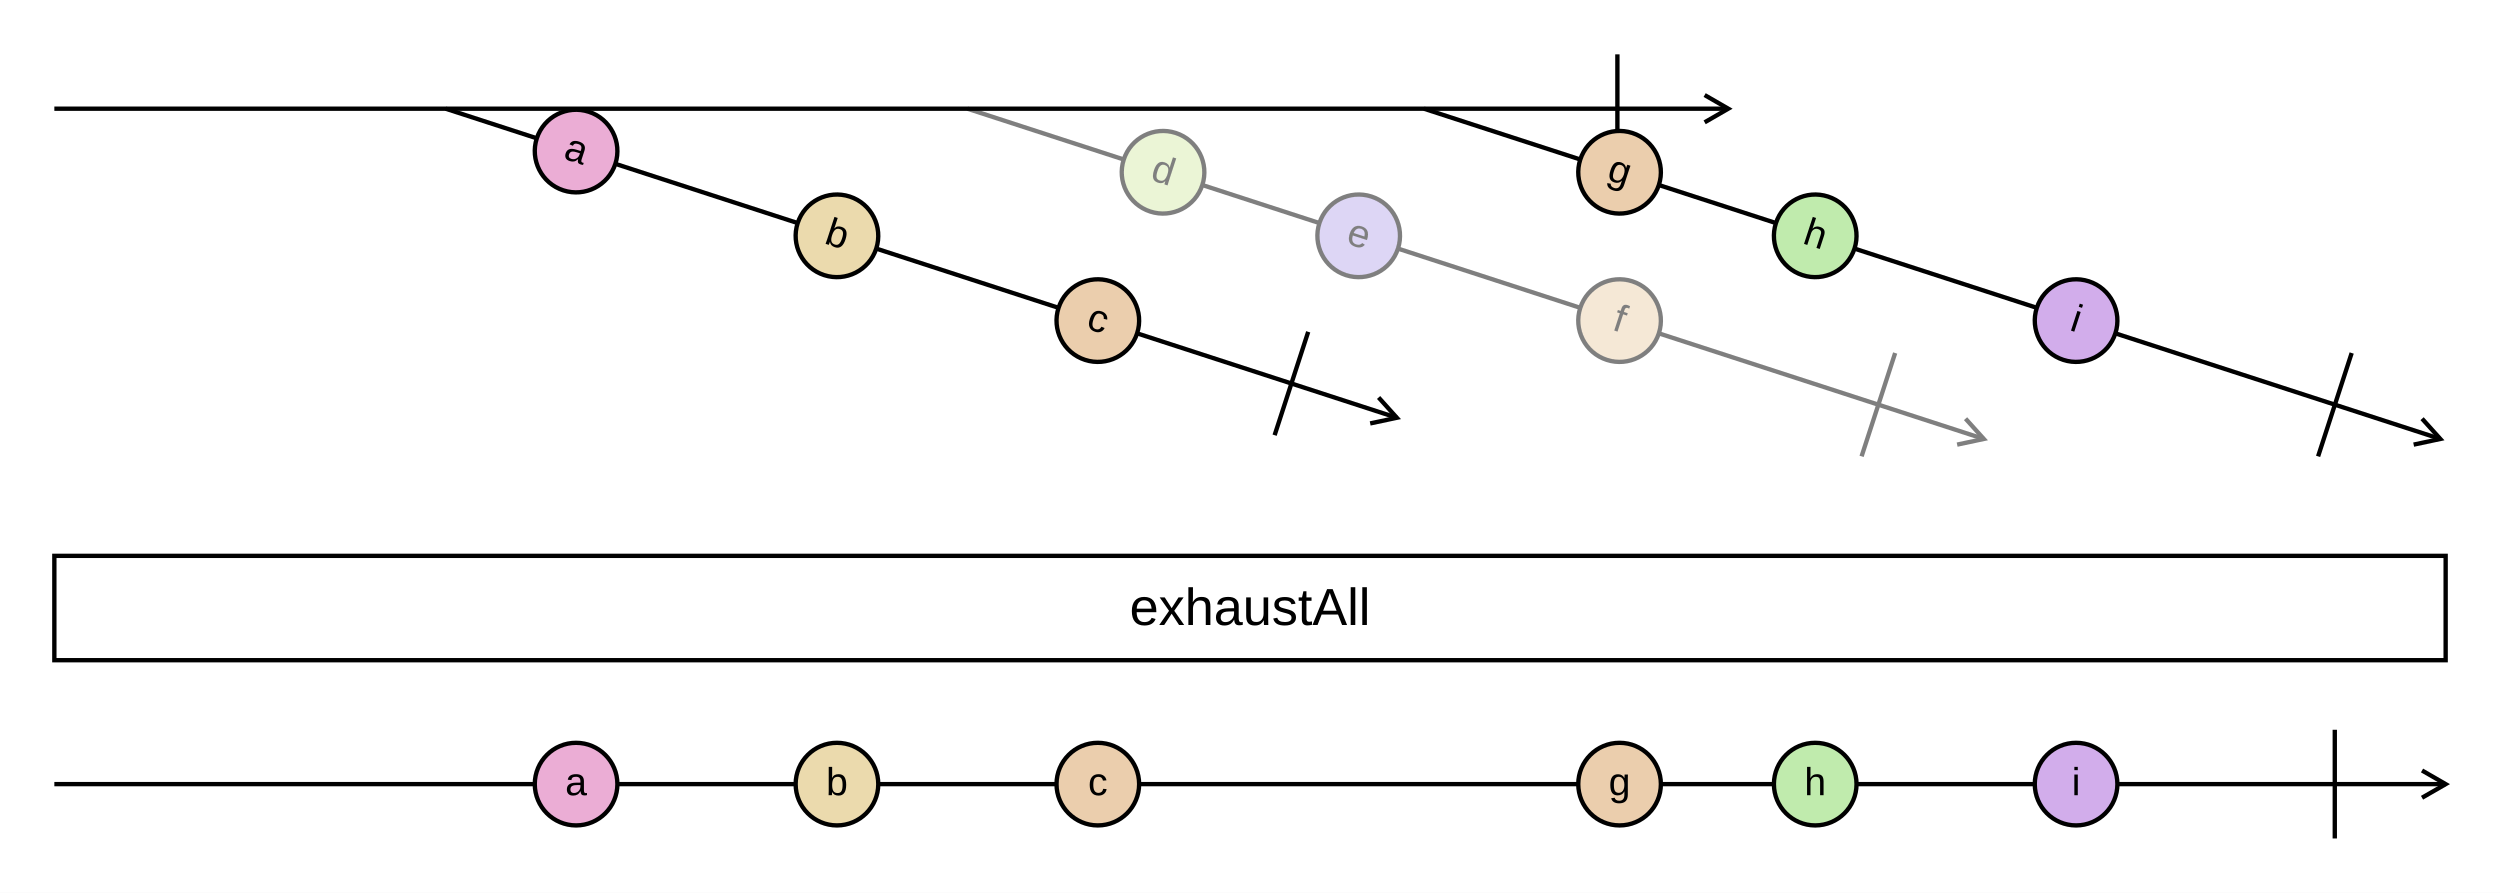
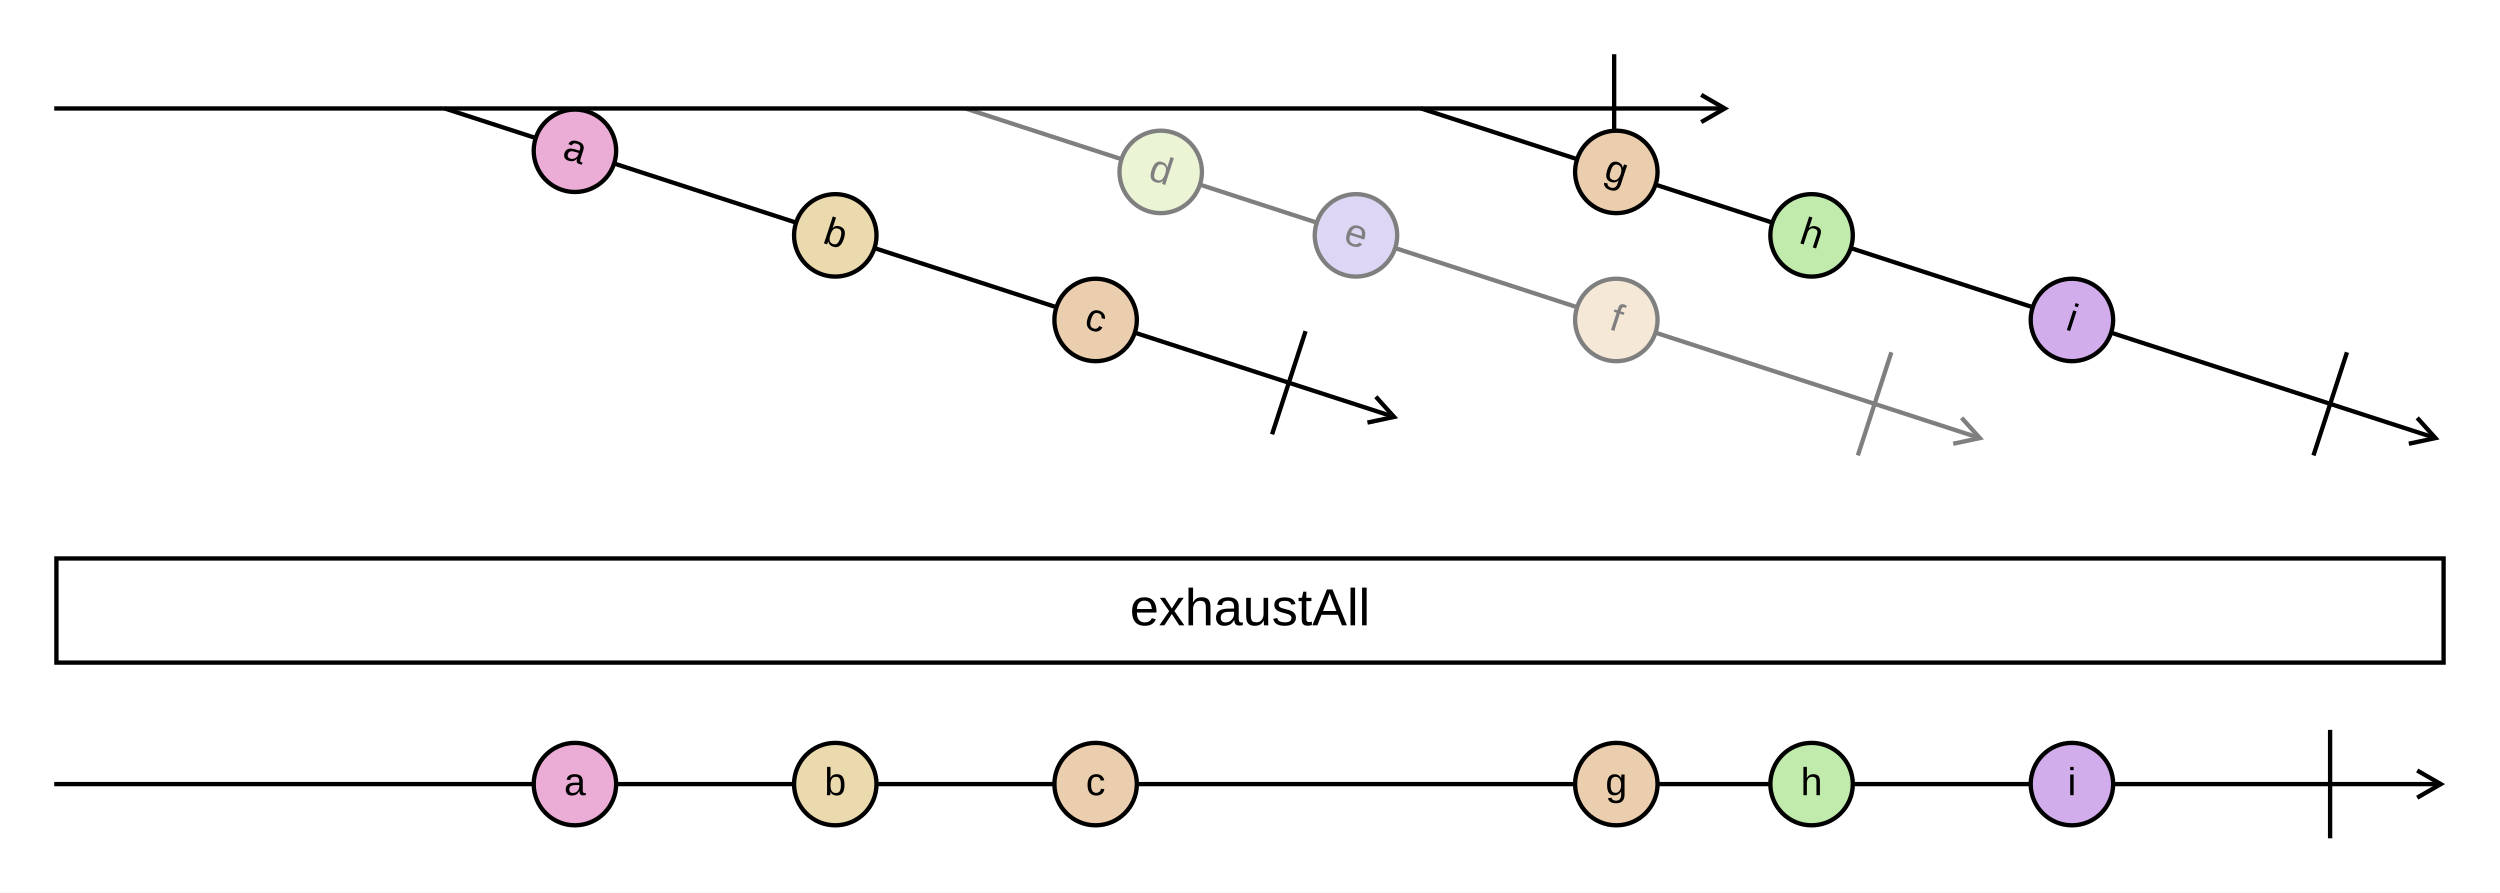
- <svg xmlns="http://www.w3.org/2000/svg" viewBox="0 0 1150 410.694" width="1150" height="410.694">
-   <path fill="#fff" d="M0 0h1150v410.694H0z" />
+ <svg xmlns="http://www.w3.org/2000/svg" viewBox="0 0 1152.309 411.407" width="1152.309" height="411.407">
+   <path fill="#fff" d="M0 0h1152.309v411.407H0z" />
  <g stroke="#000" stroke-width="2">
    <path d="M25 50h770" />
    <path fill="none" stroke-linecap="square" d="M785 44.226 795 50l-10 5.774" />
  </g>
  <path stroke="#000" stroke-width="2" d="M744 25v50" />
  <g stroke="#000" stroke-width="2">
    <path d="m655 50 467.553 151.917" />
    <path fill="none" stroke-linecap="square" d="m1114.826 193.336 7.727 8.581-11.295 2.4" />
  </g>
  <path stroke="#000" stroke-width="2" d="m1081.774 162.38-15.45 47.554" />
  <g transform="rotate(18 100.859 3037.917)">
    <circle cx="20" cy="25" fill="hsl(276, 60%, 80%)" stroke="#000" stroke-width="2" r="19" />
    <text font-family="Arial, Helvetica, sans-serif" font-size="18" dominant-baseline="middle" text-anchor="middle" transform="translate(20 25)">i</text>
  </g>
  <g transform="rotate(18 163.947 2639.597)">
    <circle cx="20" cy="25" fill="hsl(102, 60%, 80%)" stroke="#000" stroke-width="2" r="19" />
    <text font-family="Arial, Helvetica, sans-serif" font-size="18" dominant-baseline="middle" text-anchor="middle" transform="translate(20 25)">h</text>
  </g>
  <g transform="rotate(18 211.262 2340.856)">
    <circle cx="20" cy="25" fill="hsl(32, 60%, 80%)" stroke="#000" stroke-width="2" r="19" />
    <text font-family="Arial, Helvetica, sans-serif" font-size="18" dominant-baseline="middle" text-anchor="middle" transform="translate(20 25)">g</text>
  </g>
  <g style="filter:opacity(50%)">
    <g stroke="#000" stroke-width="2">
      <path d="m445 50 467.553 151.917" />
      <path fill="none" stroke-linecap="square" d="m904.826 193.336 7.727 8.581-11.295 2.4" />
    </g>
    <path stroke="#000" stroke-width="2" d="m871.774 162.38-15.45 47.554" />
    <g transform="rotate(18 -4.141 2374.973)">
      <circle cx="20" cy="25" fill="hsl(35, 60%, 80%)" stroke="#000" stroke-width="2" r="19" />
      <text font-family="Arial, Helvetica, sans-serif" font-size="18" dominant-baseline="middle" text-anchor="middle" transform="translate(20 25)">f</text>
    </g>
    <g transform="rotate(18 58.947 1976.653)">
      <circle cx="20" cy="25" fill="hsl(253, 60%, 80%)" stroke="#000" stroke-width="2" r="19" />
      <text font-family="Arial, Helvetica, sans-serif" font-size="18" dominant-baseline="middle" text-anchor="middle" transform="translate(20 25)">e</text>
    </g>
    <g transform="rotate(18 106.262 1677.912)">
      <circle cx="20" cy="25" fill="hsl(79, 60%, 80%)" stroke="#000" stroke-width="2" r="19" />
      <text font-family="Arial, Helvetica, sans-serif" font-size="18" dominant-baseline="middle" text-anchor="middle" transform="translate(20 25)">d</text>
    </g>
  </g>
  <g stroke="#000" stroke-width="2">
    <path d="m205 50 437.553 142.17" />
    <path fill="none" stroke-linecap="square" d="m634.826 183.588 7.727 8.582-11.295 2.4" />
  </g>
  <path stroke="#000" stroke-width="2" d="m601.774 152.633-15.45 47.553" />
  <g transform="rotate(18 -124.141 1617.323)">
    <circle cx="20" cy="25" fill="hsl(32, 60%, 80%)" stroke="#000" stroke-width="2" r="19" />
    <text font-family="Arial, Helvetica, sans-serif" font-size="18" dominant-baseline="middle" text-anchor="middle" transform="translate(20 25)">c</text>
  </g>
  <g transform="rotate(18 -61.053 1219.002)">
    <circle cx="20" cy="25" fill="hsl(44, 60%, 80%)" stroke="#000" stroke-width="2" r="19" />
    <text font-family="Arial, Helvetica, sans-serif" font-size="18" dominant-baseline="middle" text-anchor="middle" transform="translate(20 25)">b</text>
  </g>
  <g transform="rotate(18 2.034 820.682)">
    <circle cx="20" cy="25" fill="hsl(321, 60%, 80%)" stroke="#000" stroke-width="2" r="19" />
    <text font-family="Arial, Helvetica, sans-serif" font-size="18" dominant-baseline="middle" text-anchor="middle" transform="translate(20 25)">a</text>
  </g>
-   <g transform="translate(25 245.694)">
-     <rect y="10" width="1100" height="48" fill="#fff" stroke="#000" stroke-width="2" rx="0" />
-     <text x="550" y="35" dominant-baseline="middle" text-anchor="middle" font-family="Arial, Helvetica, sans-serif" font-size="24">exhaustAll</text>
+   <g transform="translate(25 246.407)">
+     <rect x="1" y="11" width="1100.309" height="48" fill="#fff" stroke="#000" stroke-width="2" rx="0" />
+     <text x="551.155" y="35" dominant-baseline="middle" text-anchor="middle" font-family="Arial, Helvetica, sans-serif" font-size="24">exhaustAll</text>
  </g>
  <g stroke="#000" stroke-width="2">
-     <path d="M25 360.694h1100" />
-     <path fill="none" stroke-linecap="square" d="m1115 354.92 10 5.774-10 5.773" />
+     <path d="M25 361.407h1100" />
+     <path fill="none" stroke-linecap="square" d="m1115 355.634 10 5.773-10 5.774" />
  </g>
-   <path stroke="#000" stroke-width="2" d="M1074 335.694v50" />
-   <g transform="translate(935 335.694)">
+   <path stroke="#000" stroke-width="2" d="M1074 336.407v50" />
+   <g transform="translate(935 336.407)">
    <circle cx="20" cy="25" fill="hsl(276, 60%, 80%)" stroke="#000" stroke-width="2" r="19" />
    <text font-family="Arial, Helvetica, sans-serif" font-size="18" dominant-baseline="middle" text-anchor="middle" transform="translate(20 25)">i</text>
  </g>
-   <g transform="translate(815 335.694)">
+   <g transform="translate(815 336.407)">
    <circle cx="20" cy="25" fill="hsl(102, 60%, 80%)" stroke="#000" stroke-width="2" r="19" />
    <text font-family="Arial, Helvetica, sans-serif" font-size="18" dominant-baseline="middle" text-anchor="middle" transform="translate(20 25)">h</text>
  </g>
-   <g transform="translate(725 335.694)">
+   <g transform="translate(725 336.407)">
    <circle cx="20" cy="25" fill="hsl(32, 60%, 80%)" stroke="#000" stroke-width="2" r="19" />
    <text font-family="Arial, Helvetica, sans-serif" font-size="18" dominant-baseline="middle" text-anchor="middle" transform="translate(20 25)">g</text>
  </g>
-   <g transform="translate(485 335.694)">
+   <g transform="translate(485 336.407)">
    <circle cx="20" cy="25" fill="hsl(32, 60%, 80%)" stroke="#000" stroke-width="2" r="19" />
    <text font-family="Arial, Helvetica, sans-serif" font-size="18" dominant-baseline="middle" text-anchor="middle" transform="translate(20 25)">c</text>
  </g>
-   <g transform="translate(365 335.694)">
+   <g transform="translate(365 336.407)">
    <circle cx="20" cy="25" fill="hsl(44, 60%, 80%)" stroke="#000" stroke-width="2" r="19" />
    <text font-family="Arial, Helvetica, sans-serif" font-size="18" dominant-baseline="middle" text-anchor="middle" transform="translate(20 25)">b</text>
  </g>
-   <g transform="translate(245 335.694)">
+   <g transform="translate(245 336.407)">
    <circle cx="20" cy="25" fill="hsl(321, 60%, 80%)" stroke="#000" stroke-width="2" r="19" />
    <text font-family="Arial, Helvetica, sans-serif" font-size="18" dominant-baseline="middle" text-anchor="middle" transform="translate(20 25)">a</text>
  </g>
</svg>
